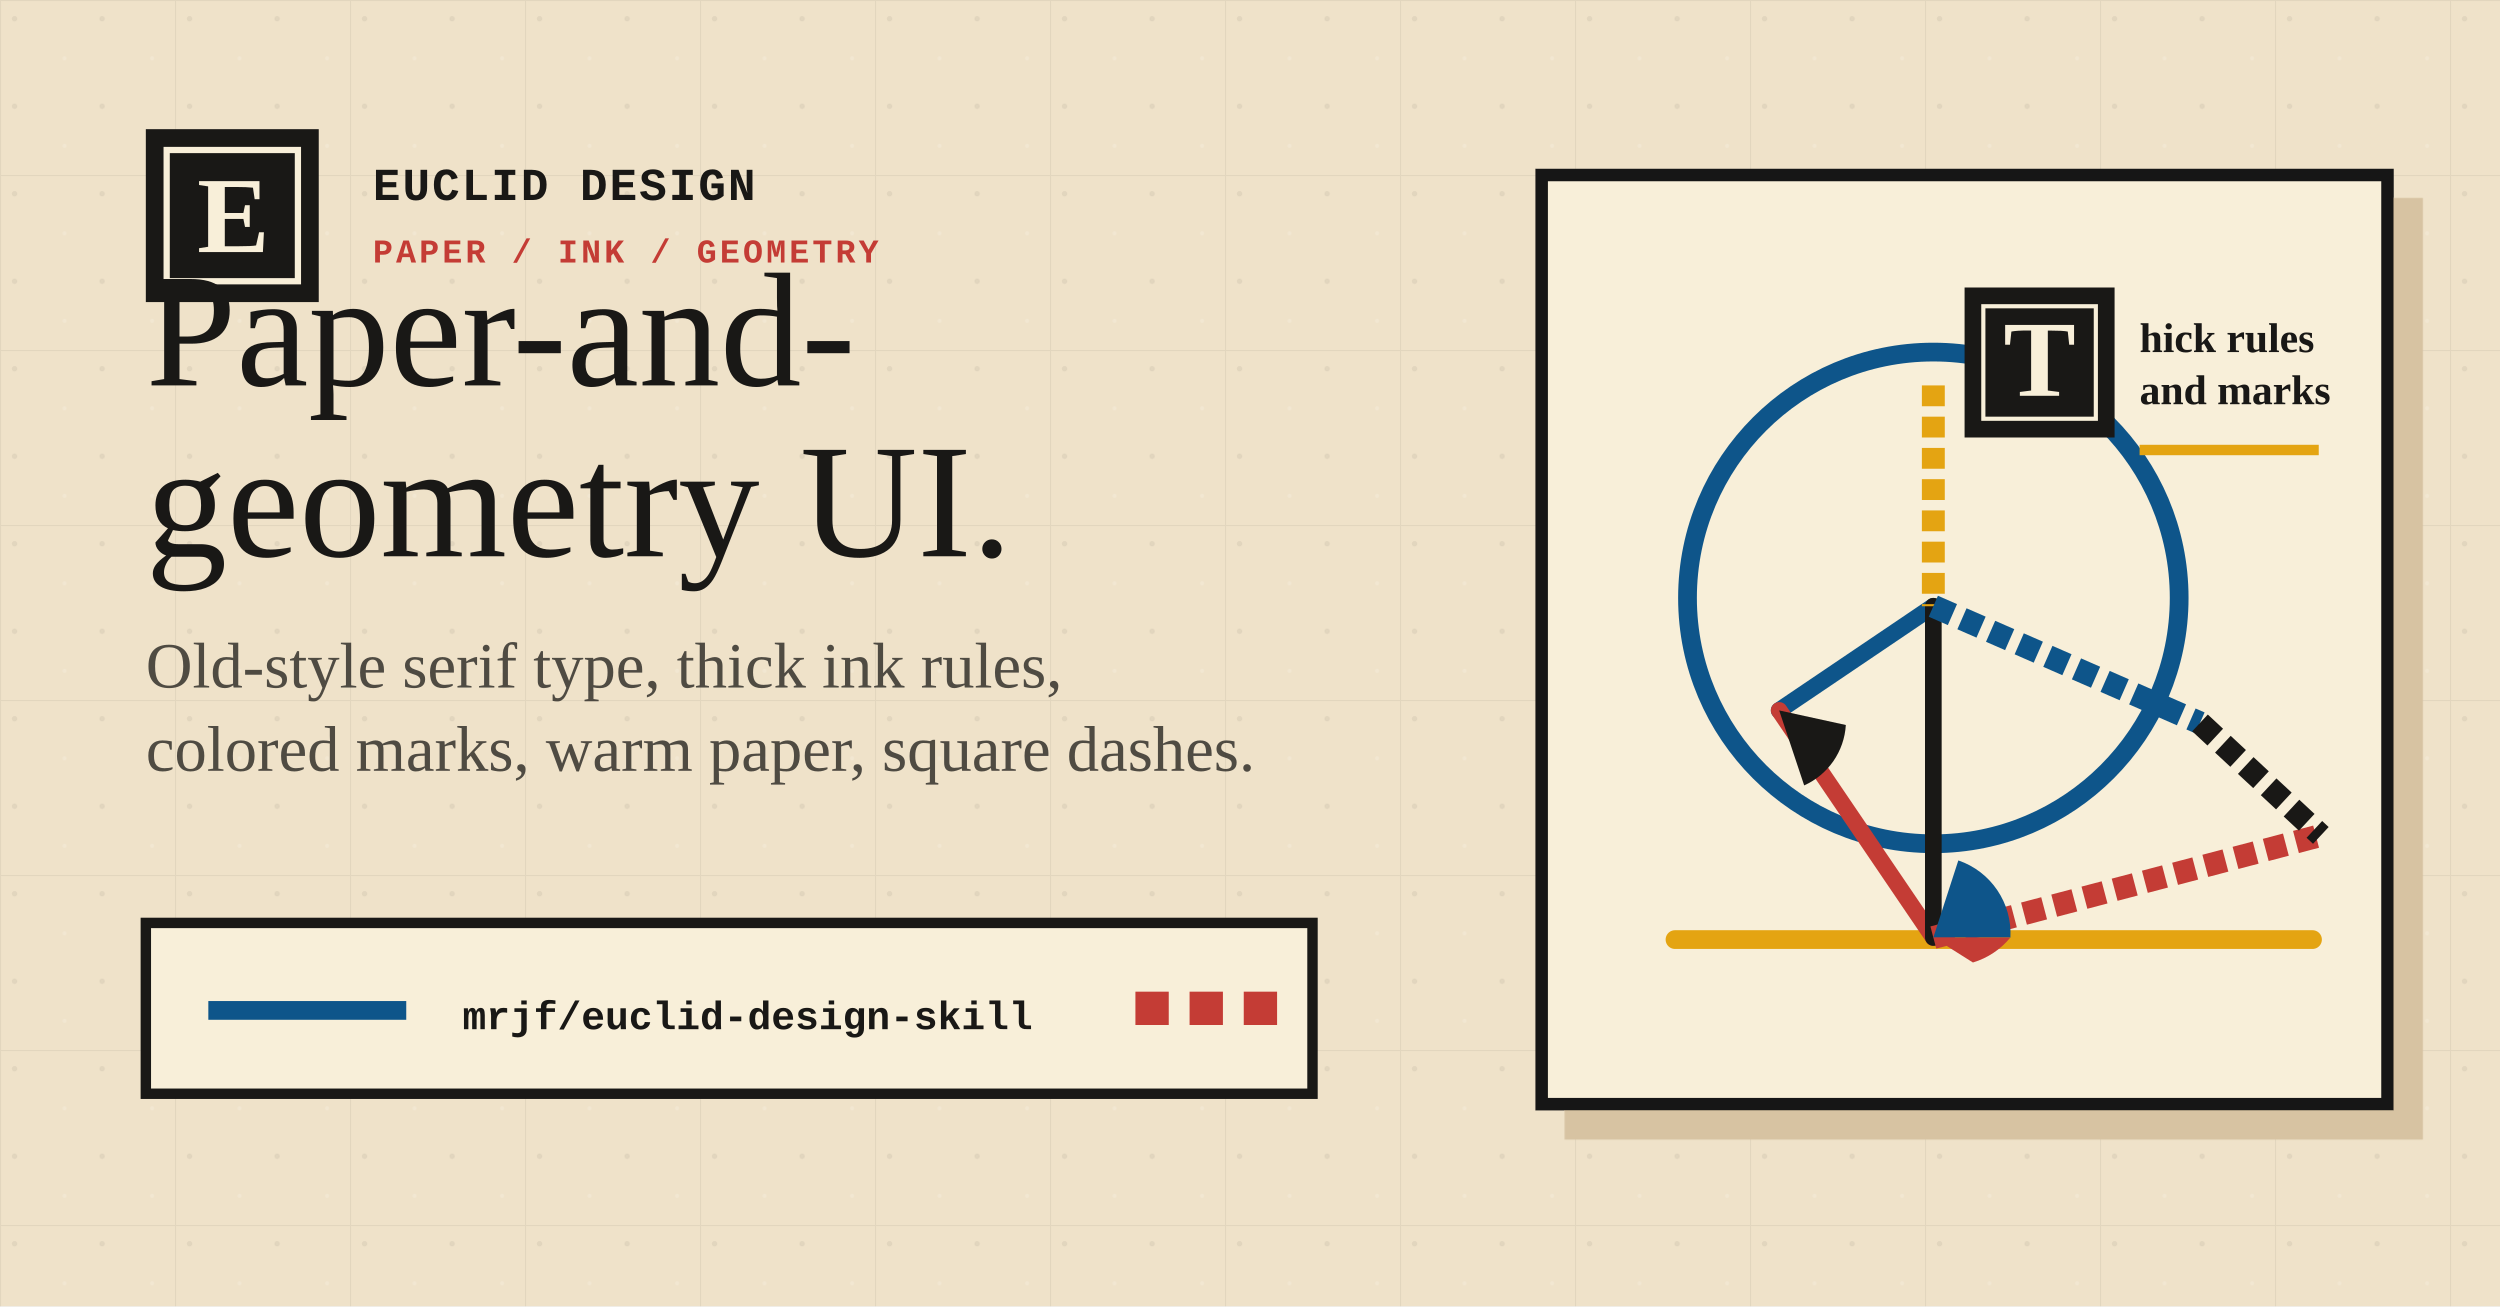
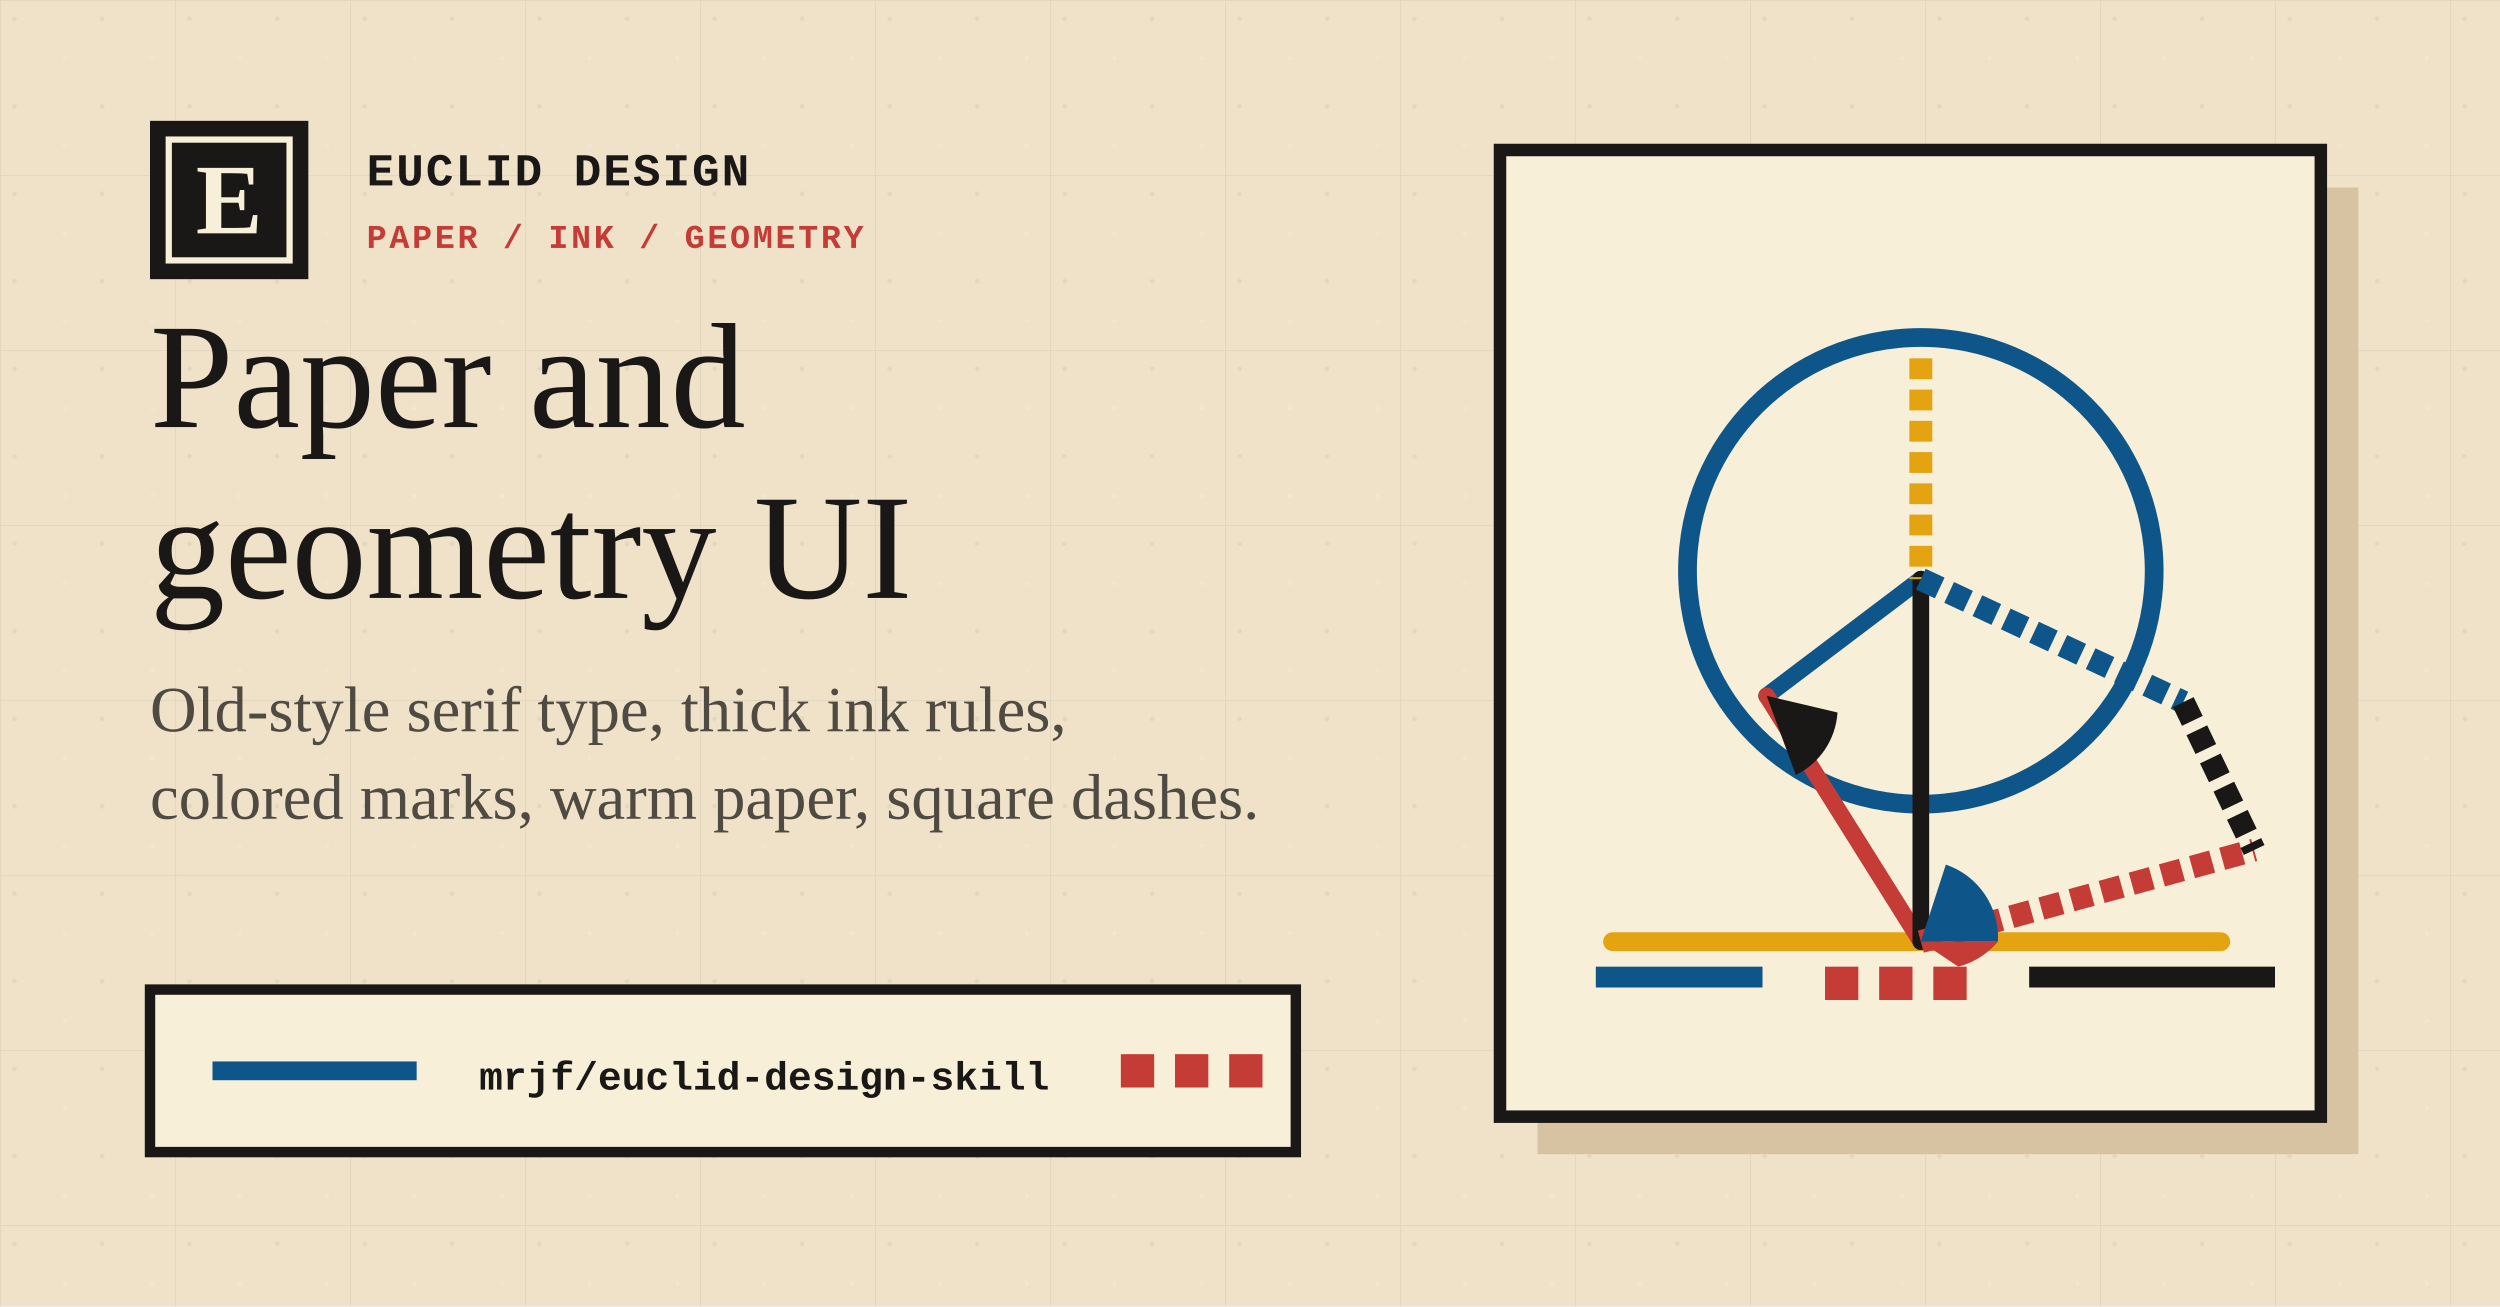
<svg xmlns="http://www.w3.org/2000/svg" width="1200" height="627" viewBox="0 0 1200 627">
  <defs>
    <pattern id="grid" width="84" height="84" patternUnits="userSpaceOnUse">
-       <path d="M84 0H0V84" fill="none" stroke="#191816" stroke-opacity="0.06" stroke-width="1" />
+       <path d="M84 0H0V84" fill="none" stroke="#191816" stroke-opacity="0.055" stroke-width="1" />
    </pattern>
    <pattern id="speckle" width="42" height="42" patternUnits="userSpaceOnUse">
-       <circle cx="7" cy="9" r="1.3" fill="#191816" opacity="0.12" />
-       <circle cx="31" cy="28" r="1" fill="#ffffff" opacity="0.28" />
+       <circle cx="7" cy="9" r="1.1" fill="#191816" opacity="0.11" />
+       <circle cx="31" cy="28" r="1" fill="#ffffff" opacity="0.26" />
    </pattern>
-     <filter id="softShadow" x="-20%" y="-20%" width="140%" height="140%">
-       <feDropShadow dx="14" dy="14" stdDeviation="0" flood-color="#d7c3a2" />
-     </filter>
  </defs>
  <rect width="1200" height="627" fill="#efe2c9" />
  <rect width="1200" height="627" fill="url(#grid)" />
  <rect width="1200" height="627" fill="url(#speckle)" opacity="0.55" />
-   <g transform="translate(70 62)">
-     <rect x="0" y="0" width="83" height="83" fill="#191816" />
-     <rect x="10" y="10" width="63" height="63" fill="none" stroke="#f8efd9" stroke-width="3" />
-     <text x="42" y="59" text-anchor="middle" font-family="Georgia, 'Times New Roman', serif" font-size="52" font-weight="700" fill="#f8efd9">E</text>
-     <text x="109" y="34" font-family="'Courier New', monospace" font-size="22" font-weight="700" letter-spacing="1" fill="#191816">EUCLID DESIGN</text>
-     <text x="109" y="64" font-family="'Courier New', monospace" font-size="16" font-weight="700" letter-spacing="1.5" fill="#c43c35">PAPER / INK / GEOMETRY</text>
+   <g transform="translate(72 58)">
+     <rect x="0" y="0" width="76" height="76" fill="#191816" />
+     <rect x="9" y="9" width="58" height="58" fill="none" stroke="#f8efd9" stroke-width="3" />
+     <text x="38" y="54" text-anchor="middle" font-family="Georgia, 'Times New Roman', serif" font-size="48" font-weight="700" fill="#f8efd9">E</text>
+     <text x="104" y="31" font-family="'Courier New', monospace" font-size="22" font-weight="700" letter-spacing="1" fill="#191816">EUCLID DESIGN</text>
+     <text x="104" y="61" font-family="'Courier New', monospace" font-size="16" font-weight="700" letter-spacing="1.3" fill="#c43c35">PAPER / INK / GEOMETRY</text>
  </g>
-   <g transform="translate(70 185)">
-     <text x="0" y="0" font-family="Georgia, 'Times New Roman', serif" font-size="78" font-weight="500" fill="#191816">Paper-and-</text>
-     <text x="0" y="82" font-family="Georgia, 'Times New Roman', serif" font-size="78" font-weight="500" fill="#191816">geometry UI.</text>
-     <text x="0" y="145" font-family="Georgia, 'Times New Roman', serif" font-size="31" fill="#191816" opacity="0.75">Old-style serif type, thick ink rules,</text>
-     <text x="0" y="185" font-family="Georgia, 'Times New Roman', serif" font-size="31" fill="#191816" opacity="0.75">colored marks, warm paper, square dashes.</text>
-     <g transform="translate(0 258)">
-       <rect x="0" y="0" width="560" height="82" fill="#f8efd9" stroke="#191816" stroke-width="5" />
-       <path d="M30 42H125" stroke="#0e558a" stroke-width="9" />
-       <text x="152" y="51" font-family="'Courier New', monospace" font-size="19" font-weight="700" fill="#191816">mrjf/euclid-design-skill</text>
-       <g transform="translate(475 33)" fill="#c43c35">
+   <g transform="translate(72 205)">
+     <text x="0" y="0" font-family="Georgia, 'Times New Roman', serif" font-size="72" font-weight="500" fill="#191816">Paper and</text>
+     <text x="0" y="82" font-family="Georgia, 'Times New Roman', serif" font-size="72" font-weight="500" fill="#191816">geometry UI</text>
+     <text x="0" y="146" font-family="Georgia, 'Times New Roman', serif" font-size="31" fill="#191816" opacity="0.75">Old-style serif type, thick ink rules,</text>
+     <text x="0" y="188" font-family="Georgia, 'Times New Roman', serif" font-size="31" fill="#191816" opacity="0.75">colored marks, warm paper, square dashes.</text>
+     <g transform="translate(0 270)">
+       <rect x="0" y="0" width="550" height="78" fill="#f8efd9" stroke="#191816" stroke-width="5" />
+       <path d="M30 39H128" stroke="#0e558a" stroke-width="9" />
+       <text x="158" y="48" font-family="'Courier New', monospace" font-size="19" font-weight="700" fill="#191816">mrjf/euclid-design-skill</text>
+       <g transform="translate(466 31)" fill="#c43c35">
        <rect x="0" y="0" width="16" height="16" />
        <rect x="26" y="0" width="16" height="16" />
        <rect x="52" y="0" width="16" height="16" />
      </g>
    </g>
  </g>
-   <g transform="translate(740 84)">
-     <rect x="0" y="0" width="406" height="446" fill="#f8efd9" stroke="#191816" stroke-width="6" filter="url(#softShadow)" />
-     <g transform="translate(38 43)">
-       <circle cx="150" cy="160" r="118" fill="none" stroke="#0e558a" stroke-width="9" />
-       <path d="M26 324H332" stroke="#e4a412" stroke-width="9" stroke-linecap="round" />
-       <path d="M76 214L150 164" stroke="#0e558a" stroke-width="8" stroke-linecap="round" />
-       <path d="M76 214L150 323" stroke="#c43c35" stroke-width="8" stroke-linecap="round" />
-       <path d="M150 164L150 323" stroke="#191816" stroke-width="8" stroke-linecap="round" />
-       <path d="M150 58L150 164" pathLength="115" fill="none" stroke="#e4a412" stroke-width="11" stroke-linecap="butt" stroke-dasharray="10 5" />
-       <path d="M150 164L278 220" pathLength="130" fill="none" stroke="#0e558a" stroke-width="11" stroke-linecap="butt" stroke-dasharray="10 5" />
-       <path d="M150 323L336 274" pathLength="190" fill="none" stroke="#c43c35" stroke-width="11" stroke-linecap="butt" stroke-dasharray="10 5" />
-       <path d="M278 220L336 274" pathLength="85" fill="none" stroke="#191816" stroke-width="11" stroke-linecap="butt" stroke-dasharray="10 5" />
-       <path d="M76 214L108 221A34 34 0 0 1 88 250Z" fill="#191816" />
-       <path d="M150 323L187 323A37 37 0 0 0 162 286Z" fill="#0e558a" />
-       <path d="M150 323L187 323A37 37 0 0 1 169 335Z" fill="#c43c35" />
+   <g transform="translate(720 72)">
+     <rect x="18" y="18" width="394" height="464" fill="#d7c3a2" />
+     <rect x="0" y="0" width="394" height="464" fill="#f8efd9" stroke="#191816" stroke-width="6" />
+     <g transform="translate(54 52)">
+       <circle cx="148" cy="150" r="112" fill="none" stroke="#0e558a" stroke-width="9" />
+       <path d="M0 328H292" stroke="#e4a412" stroke-width="9" stroke-linecap="round" />
+       <path d="M74 210L148 154" stroke="#0e558a" stroke-width="8" stroke-linecap="round" />
+       <path d="M74 210L148 328" stroke="#c43c35" stroke-width="8" stroke-linecap="round" />
+       <path d="M148 154L148 328" stroke="#191816" stroke-width="8" stroke-linecap="round" />
+       <path d="M148 48L148 154" pathLength="115" fill="none" stroke="#e4a412" stroke-width="11" stroke-linecap="butt" stroke-dasharray="10 5" />
+       <path d="M148 154L274 213" pathLength="130" fill="none" stroke="#0e558a" stroke-width="11" stroke-linecap="butt" stroke-dasharray="10 5" />
+       <path d="M148 328L308 284" pathLength="160" fill="none" stroke="#c43c35" stroke-width="11" stroke-linecap="butt" stroke-dasharray="10 5" />
+       <path d="M274 213L308 284" pathLength="85" fill="none" stroke="#191816" stroke-width="11" stroke-linecap="butt" stroke-dasharray="10 5" />
+       <path d="M74 210L108 218A36 36 0 0 1 88 248Z" fill="#191816" />
+       <path d="M148 328L185 328A37 37 0 0 0 160 291Z" fill="#0e558a" />
+       <path d="M148 328L185 328A37 37 0 0 1 166 340Z" fill="#c43c35" />
    </g>
-     <g transform="translate(203 54)">
-       <rect x="0" y="0" width="72" height="72" fill="#191816" />
-       <rect x="9" y="9" width="54" height="54" fill="none" stroke="#f8efd9" stroke-width="2" />
-       <text x="36" y="52" text-anchor="middle" font-family="Georgia, 'Times New Roman', serif" font-size="52" font-weight="700" fill="#f8efd9">T</text>
-       <text x="84" y="31" font-family="Georgia, 'Times New Roman', serif" font-size="20" font-weight="700" fill="#191816">hick rules</text>
-       <text x="84" y="56" font-family="Georgia, 'Times New Roman', serif" font-size="20" font-weight="700" fill="#191816">and marks</text>
-       <path d="M84 78H170" stroke="#e4a412" stroke-width="5" />
+     <g transform="translate(46 392)">
+       <rect x="0" y="0" width="80" height="10" fill="#0e558a" />
+       <rect x="110" y="0" width="16" height="16" fill="#c43c35" />
+       <rect x="136" y="0" width="16" height="16" fill="#c43c35" />
+       <rect x="162" y="0" width="16" height="16" fill="#c43c35" />
+       <rect x="208" y="0" width="118" height="10" fill="#191816" />
    </g>
  </g>
</svg>
